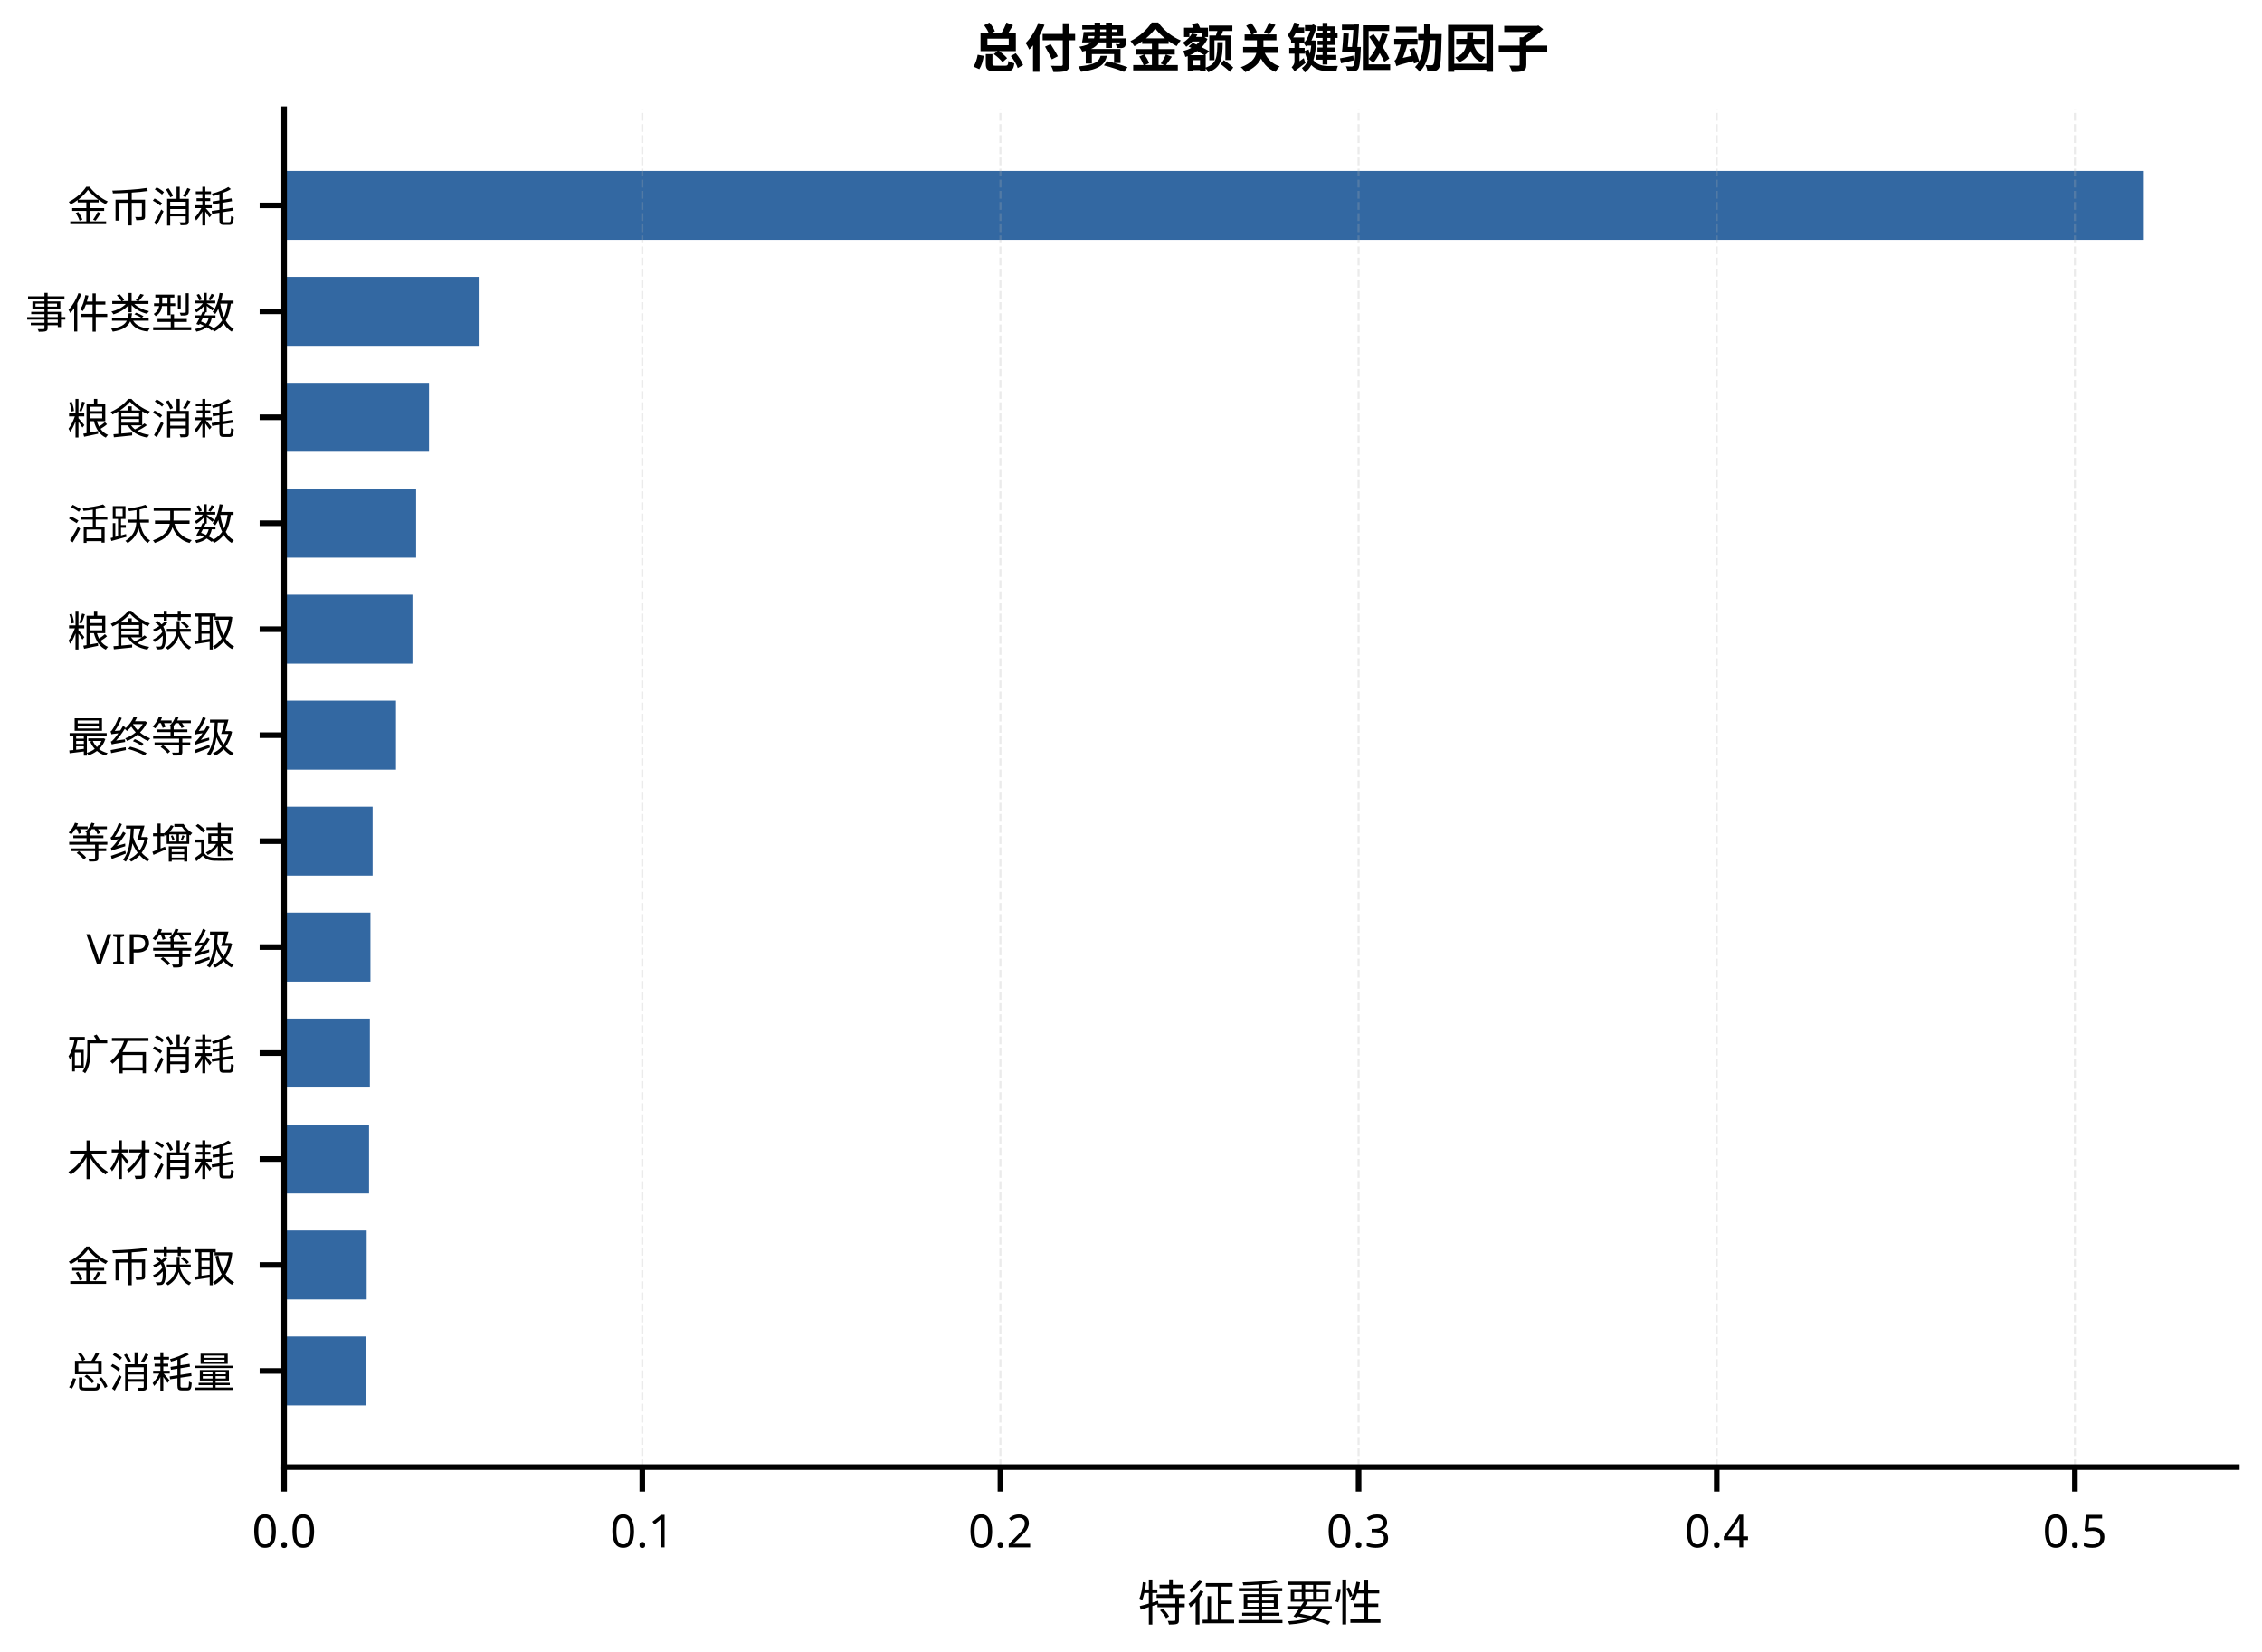
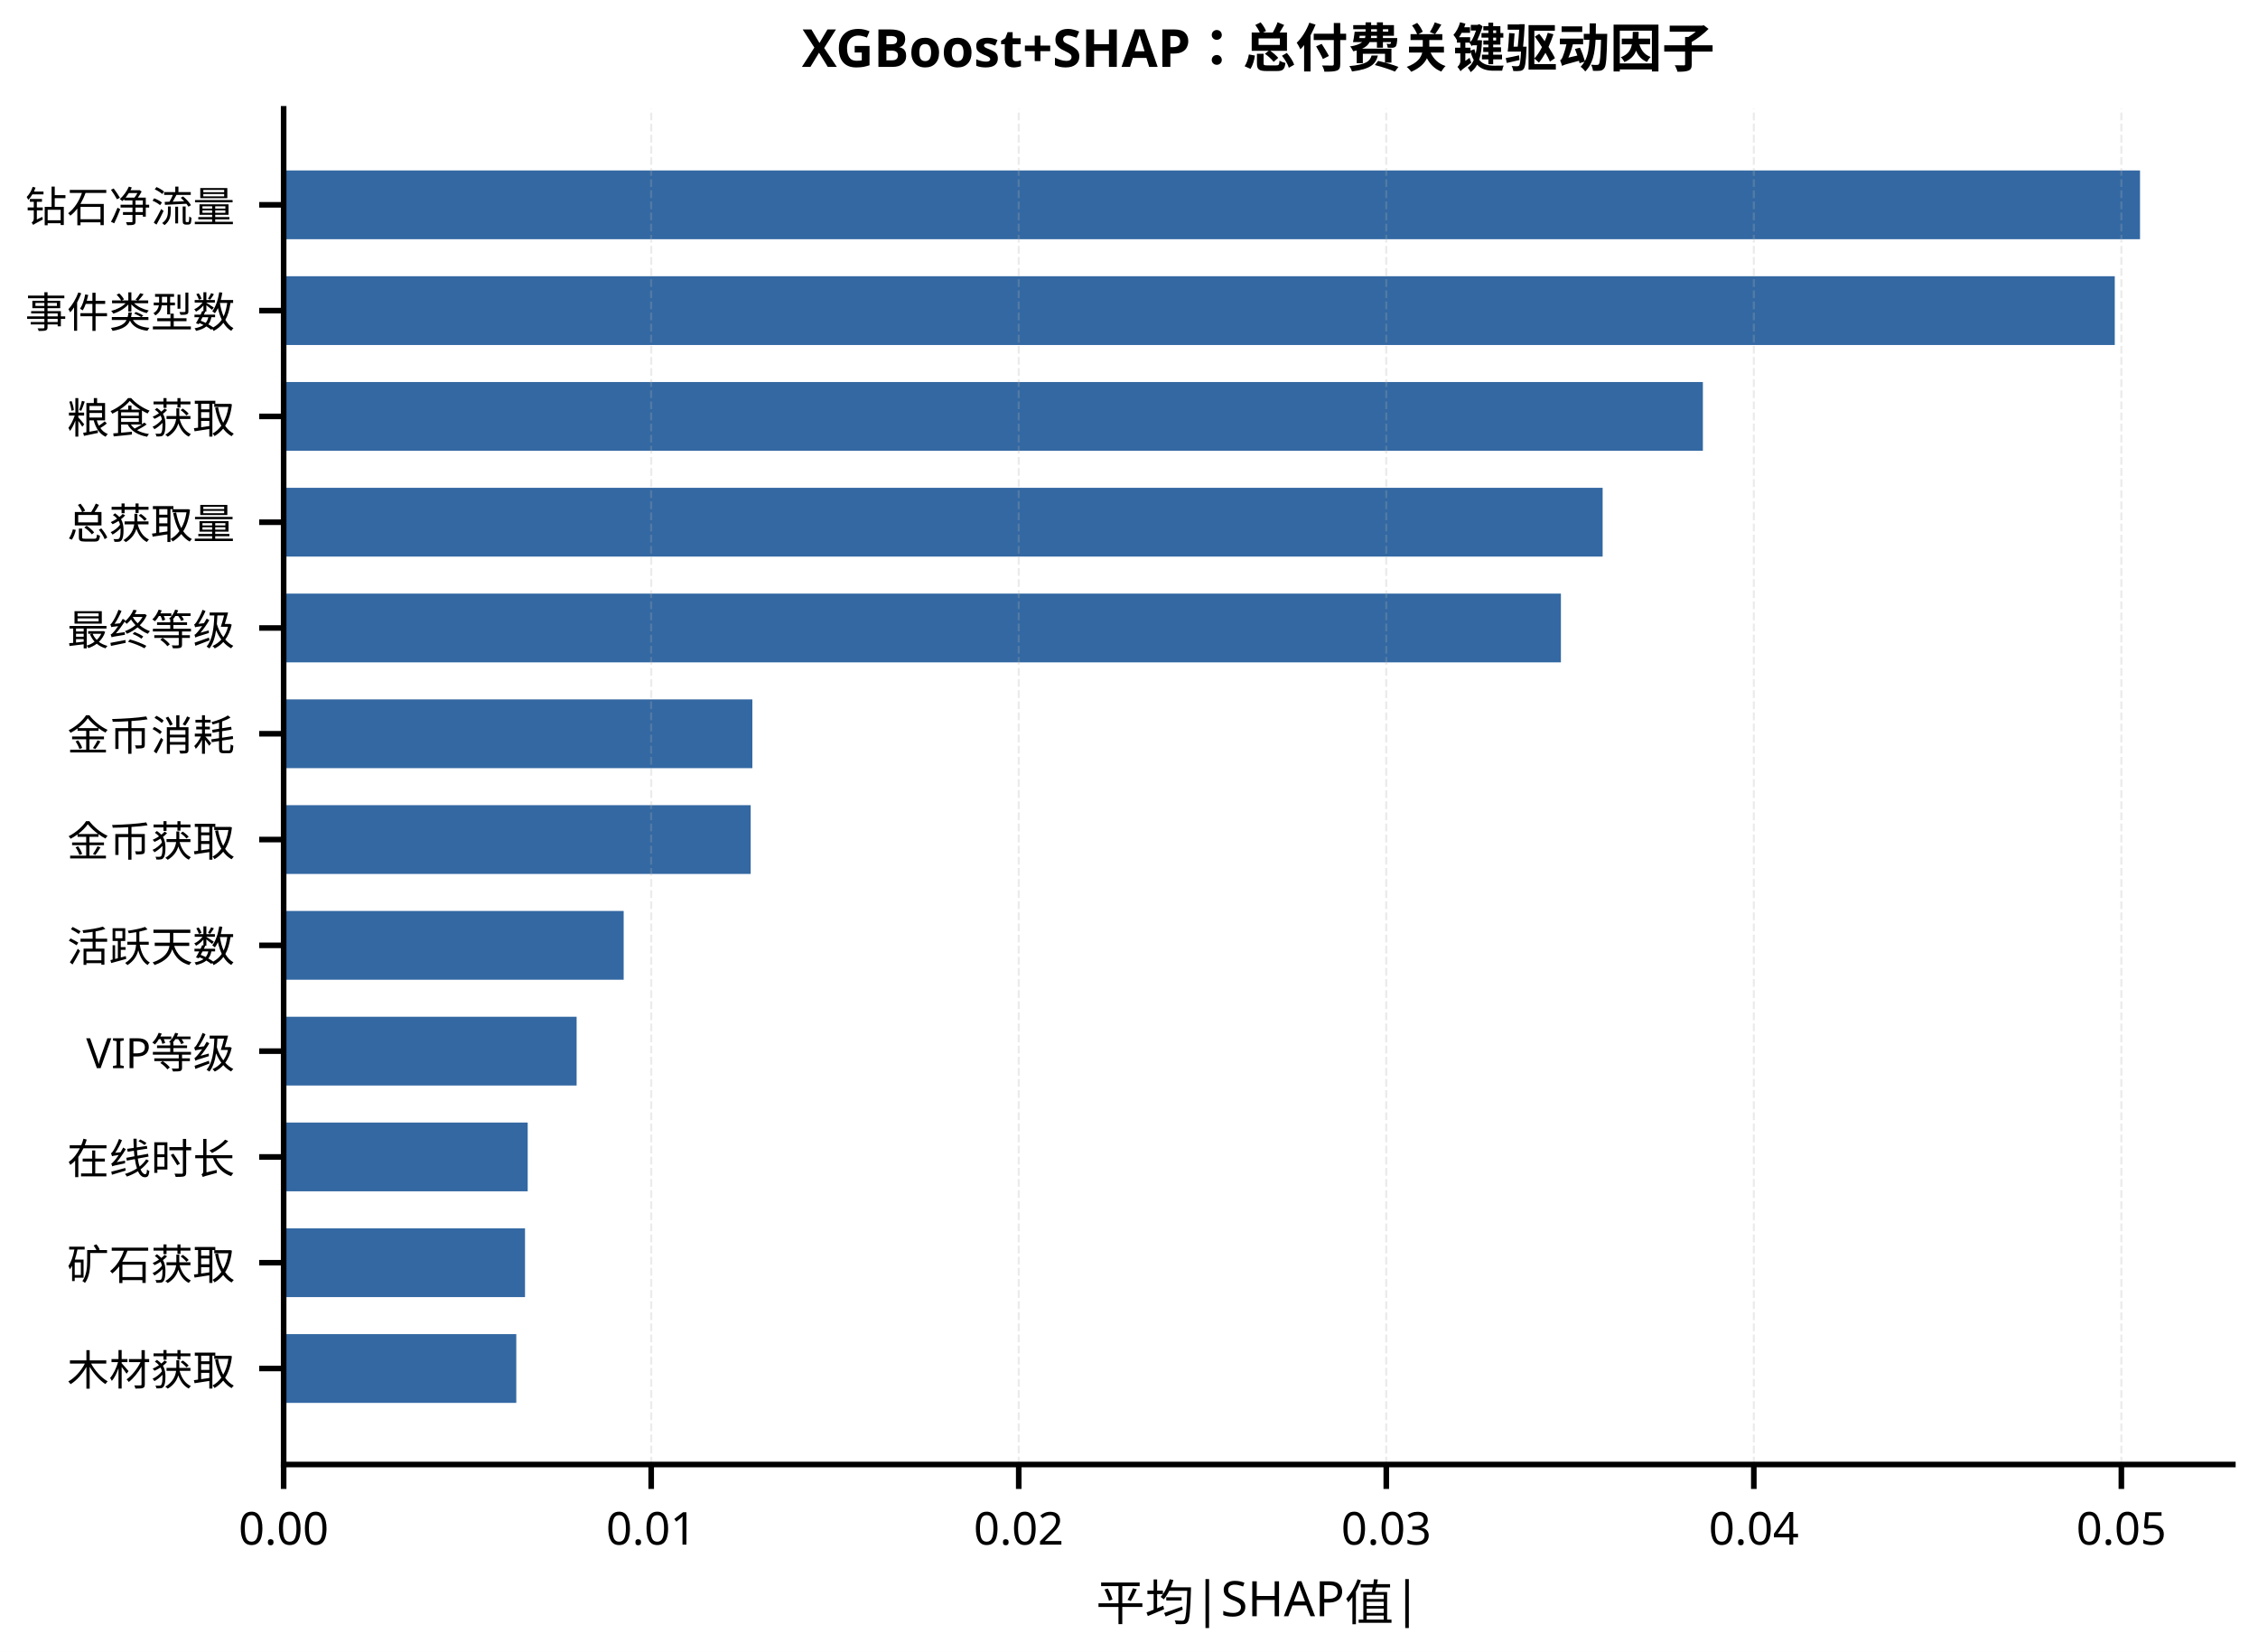
- <svg xmlns="http://www.w3.org/2000/svg" xmlns:xlink="http://www.w3.org/1999/xlink" width="323.2pt" height="236.062pt" viewBox="0 0 323.2 236.062" version="1.1">
+ <svg xmlns="http://www.w3.org/2000/svg" xmlns:xlink="http://www.w3.org/1999/xlink" width="323.2pt" height="236.443pt" viewBox="0 0 323.2 236.443" version="1.1">
  <defs>
    <style type="text/css">*{stroke-linejoin: round; stroke-linecap: butt}</style>
  </defs>
  <g id="figure_1">
    <g id="patch_1">
-       <path d="M 0 236.062  L 323.2 236.062  L 323.2 0  L 0 0  z " style="fill: #ffffff" />
+       <path d="M 0 236.443  L 323.2 236.443  L 323.2 0  L 0 0  z " style="fill: #ffffff" />
    </g>
    <g id="axes_1">
      <g id="patch_2">
-         <path d="M 40.6 209.646  L 319.6 209.646  L 319.6 15.606  L 40.6 15.606  z " style="fill: #ffffff" />
+         <path d="M 40.6 209.617  L 319.6 209.617  L 319.6 15.577  L 40.6 15.577  z " style="fill: #ffffff" />
      </g>
      <g id="patch_3">
-         <path d="M 40.6 200.826  L 52.308 200.826  L 52.308 190.984  L 40.6 190.984  z " clip-path="url(#pcb3287ab92)" style="fill: #0f4d92; opacity: 0.85" />
+         <path d="M 40.6 200.797  L 73.899 200.797  L 73.899 190.955  L 40.6 190.955  z " clip-path="url(#p02ea78941a)" style="fill: #0f4d92; opacity: 0.85" />
      </g>
      <g id="patch_4">
-         <path d="M 40.6 185.684  L 52.391 185.684  L 52.391 175.842  L 40.6 175.842  z " clip-path="url(#pcb3287ab92)" style="fill: #0f4d92; opacity: 0.85" />
+         <path d="M 40.6 185.655  L 75.148 185.655  L 75.148 175.813  L 40.6 175.813  z " clip-path="url(#p02ea78941a)" style="fill: #0f4d92; opacity: 0.85" />
      </g>
      <g id="patch_5">
-         <path d="M 40.6 170.543  L 52.731 170.543  L 52.731 160.701  L 40.6 160.701  z " clip-path="url(#pcb3287ab92)" style="fill: #0f4d92; opacity: 0.85" />
+         <path d="M 40.6 170.513  L 75.531 170.513  L 75.531 160.671  L 40.6 160.671  z " clip-path="url(#p02ea78941a)" style="fill: #0f4d92; opacity: 0.85" />
      </g>
      <g id="patch_6">
-         <path d="M 40.6 155.401  L 52.849 155.401  L 52.849 145.559  L 40.6 145.559  z " clip-path="url(#pcb3287ab92)" style="fill: #0f4d92; opacity: 0.85" />
+         <path d="M 40.6 155.372  L 82.534 155.372  L 82.534 145.53  L 40.6 145.53  z " clip-path="url(#p02ea78941a)" style="fill: #0f4d92; opacity: 0.85" />
      </g>
      <g id="patch_7">
-         <path d="M 40.6 140.259  L 52.932 140.259  L 52.932 130.417  L 40.6 130.417  z " clip-path="url(#pcb3287ab92)" style="fill: #0f4d92; opacity: 0.85" />
+         <path d="M 40.6 140.23  L 89.269 140.23  L 89.269 130.388  L 40.6 130.388  z " clip-path="url(#p02ea78941a)" style="fill: #0f4d92; opacity: 0.85" />
      </g>
      <g id="patch_8">
-         <path d="M 40.6 125.118  L 53.242 125.118  L 53.242 115.276  L 40.6 115.276  z " clip-path="url(#pcb3287ab92)" style="fill: #0f4d92; opacity: 0.85" />
+         <path d="M 40.6 125.088  L 107.45 125.088  L 107.45 115.246  L 40.6 115.246  z " clip-path="url(#p02ea78941a)" style="fill: #0f4d92; opacity: 0.85" />
      </g>
      <g id="patch_9">
-         <path d="M 40.6 109.976  L 56.58 109.976  L 56.58 100.134  L 40.6 100.134  z " clip-path="url(#pcb3287ab92)" style="fill: #0f4d92; opacity: 0.85" />
+         <path d="M 40.6 109.947  L 107.688 109.947  L 107.688 100.105  L 40.6 100.105  z " clip-path="url(#p02ea78941a)" style="fill: #0f4d92; opacity: 0.85" />
      </g>
      <g id="patch_10">
-         <path d="M 40.6 94.834  L 58.934 94.834  L 58.934 84.992  L 40.6 84.992  z " clip-path="url(#pcb3287ab92)" style="fill: #0f4d92; opacity: 0.85" />
+         <path d="M 40.6 94.805  L 223.422 94.805  L 223.422 84.963  L 40.6 84.963  z " clip-path="url(#p02ea78941a)" style="fill: #0f4d92; opacity: 0.85" />
      </g>
      <g id="patch_11">
-         <path d="M 40.6 79.693  L 59.457 79.693  L 59.457 69.851  L 40.6 69.851  z " clip-path="url(#pcb3287ab92)" style="fill: #0f4d92; opacity: 0.85" />
+         <path d="M 40.6 79.664  L 229.394 79.664  L 229.394 69.821  L 40.6 69.821  z " clip-path="url(#p02ea78941a)" style="fill: #0f4d92; opacity: 0.85" />
      </g>
      <g id="patch_12">
-         <path d="M 40.6 64.551  L 61.298 64.551  L 61.298 54.709  L 40.6 54.709  z " clip-path="url(#pcb3287ab92)" style="fill: #0f4d92; opacity: 0.85" />
+         <path d="M 40.6 64.522  L 243.742 64.522  L 243.742 54.68  L 40.6 54.68  z " clip-path="url(#p02ea78941a)" style="fill: #0f4d92; opacity: 0.85" />
      </g>
      <g id="patch_13">
-         <path d="M 40.6 49.41  L 68.399 49.41  L 68.399 39.567  L 40.6 39.567  z " clip-path="url(#pcb3287ab92)" style="fill: #0f4d92; opacity: 0.85" />
+         <path d="M 40.6 49.38  L 302.698 49.38  L 302.698 39.538  L 40.6 39.538  z " clip-path="url(#p02ea78941a)" style="fill: #0f4d92; opacity: 0.85" />
      </g>
      <g id="patch_14">
-         <path d="M 40.6 34.268  L 306.314 34.268  L 306.314 24.426  L 40.6 24.426  z " clip-path="url(#pcb3287ab92)" style="fill: #0f4d92; opacity: 0.85" />
+         <path d="M 40.6 34.239  L 306.314 34.239  L 306.314 24.397  L 40.6 24.397  z " clip-path="url(#p02ea78941a)" style="fill: #0f4d92; opacity: 0.85" />
      </g>
      <g id="matplotlib.axis_1">
        <g id="xtick_1">
          <g id="line2d_1">
-             <path d="M 40.6 209.646  L 40.6 15.606  " clip-path="url(#pcb3287ab92)" style="fill: none; stroke-dasharray: 1.11,0.48; stroke-dashoffset: 0; stroke: #b0b0b0; stroke-opacity: 0.25; stroke-width: 0.3" />
+             <path d="M 40.6 209.617  L 40.6 15.577  " clip-path="url(#p02ea78941a)" style="fill: none; stroke-dasharray: 1.11,0.48; stroke-dashoffset: 0; stroke: #b0b0b0; stroke-opacity: 0.25; stroke-width: 0.3" />
          </g>
          <g id="line2d_2">
            <defs>
-               <path id="mee60a9dabb" d="M 0 0  L 0 3.5  " style="stroke: #000000; stroke-width: 0.8" />
+               <path id="m5d19c158a2" d="M 0 0  L 0 3.5  " style="stroke: #000000; stroke-width: 0.8" />
            </defs>
            <g>
-               <use xlink:href="#mee60a9dabb" x="40.6" y="209.646" style="stroke: #000000; stroke-width: 0.8" />
+               <use xlink:href="#m5d19c158a2" x="40.6" y="209.617" style="stroke: #000000; stroke-width: 0.8" />
            </g>
          </g>
          <g id="text_1">
-             <text style="font-size: 6.5px; font-family: 'SimHei', 'Microsoft YaHei', sans-serif; text-anchor: middle" x="40.6" y="221.115" transform="rotate(-0 40.6 221.1146)">0.0</text>
+             <text style="font-size: 6.5px; font-family: 'SimHei', 'Microsoft YaHei', sans-serif; text-anchor: middle" x="40.6" y="221.085" transform="rotate(-0 40.6 221.0853)">0.00</text>
          </g>
        </g>
        <g id="xtick_2">
          <g id="line2d_3">
-             <path d="M 91.773 209.646  L 91.773 15.606  " clip-path="url(#pcb3287ab92)" style="fill: none; stroke-dasharray: 1.11,0.48; stroke-dashoffset: 0; stroke: #b0b0b0; stroke-opacity: 0.25; stroke-width: 0.3" />
+             <path d="M 93.209 209.617  L 93.209 15.577  " clip-path="url(#p02ea78941a)" style="fill: none; stroke-dasharray: 1.11,0.48; stroke-dashoffset: 0; stroke: #b0b0b0; stroke-opacity: 0.25; stroke-width: 0.3" />
          </g>
          <g id="line2d_4">
            <g>
-               <use xlink:href="#mee60a9dabb" x="91.773" y="209.646" style="stroke: #000000; stroke-width: 0.8" />
+               <use xlink:href="#m5d19c158a2" x="93.209" y="209.617" style="stroke: #000000; stroke-width: 0.8" />
            </g>
          </g>
          <g id="text_2">
-             <text style="font-size: 6.5px; font-family: 'SimHei', 'Microsoft YaHei', sans-serif; text-anchor: middle" x="91.773" y="221.115" transform="rotate(-0 91.7726 221.1146)">0.1</text>
+             <text style="font-size: 6.5px; font-family: 'SimHei', 'Microsoft YaHei', sans-serif; text-anchor: middle" x="93.209" y="221.085" transform="rotate(-0 93.20862 221.0853)">0.01</text>
          </g>
        </g>
        <g id="xtick_3">
          <g id="line2d_5">
-             <path d="M 142.945 209.646  L 142.945 15.606  " clip-path="url(#pcb3287ab92)" style="fill: none; stroke-dasharray: 1.11,0.48; stroke-dashoffset: 0; stroke: #b0b0b0; stroke-opacity: 0.25; stroke-width: 0.3" />
+             <path d="M 145.817 209.617  L 145.817 15.577  " clip-path="url(#p02ea78941a)" style="fill: none; stroke-dasharray: 1.11,0.48; stroke-dashoffset: 0; stroke: #b0b0b0; stroke-opacity: 0.25; stroke-width: 0.3" />
          </g>
          <g id="line2d_6">
            <g>
-               <use xlink:href="#mee60a9dabb" x="142.945" y="209.646" style="stroke: #000000; stroke-width: 0.8" />
+               <use xlink:href="#m5d19c158a2" x="145.817" y="209.617" style="stroke: #000000; stroke-width: 0.8" />
            </g>
          </g>
          <g id="text_3">
-             <text style="font-size: 6.5px; font-family: 'SimHei', 'Microsoft YaHei', sans-serif; text-anchor: middle" x="142.945" y="221.115" transform="rotate(-0 142.9452 221.1146)">0.2</text>
+             <text style="font-size: 6.5px; font-family: 'SimHei', 'Microsoft YaHei', sans-serif; text-anchor: middle" x="145.817" y="221.085" transform="rotate(-0 145.8172 221.0853)">0.02</text>
          </g>
        </g>
        <g id="xtick_4">
          <g id="line2d_7">
-             <path d="M 194.118 209.646  L 194.118 15.606  " clip-path="url(#pcb3287ab92)" style="fill: none; stroke-dasharray: 1.11,0.48; stroke-dashoffset: 0; stroke: #b0b0b0; stroke-opacity: 0.25; stroke-width: 0.3" />
+             <path d="M 198.426 209.617  L 198.426 15.577  " clip-path="url(#p02ea78941a)" style="fill: none; stroke-dasharray: 1.11,0.48; stroke-dashoffset: 0; stroke: #b0b0b0; stroke-opacity: 0.25; stroke-width: 0.3" />
          </g>
          <g id="line2d_8">
            <g>
-               <use xlink:href="#mee60a9dabb" x="194.118" y="209.646" style="stroke: #000000; stroke-width: 0.8" />
+               <use xlink:href="#m5d19c158a2" x="198.426" y="209.617" style="stroke: #000000; stroke-width: 0.8" />
            </g>
          </g>
          <g id="text_4">
-             <text style="font-size: 6.5px; font-family: 'SimHei', 'Microsoft YaHei', sans-serif; text-anchor: middle" x="194.118" y="221.115" transform="rotate(-0 194.1178 221.1146)">0.3</text>
+             <text style="font-size: 6.5px; font-family: 'SimHei', 'Microsoft YaHei', sans-serif; text-anchor: middle" x="198.426" y="221.085" transform="rotate(-0 198.4258 221.0853)">0.03</text>
          </g>
        </g>
        <g id="xtick_5">
          <g id="line2d_9">
-             <path d="M 245.29 209.646  L 245.29 15.606  " clip-path="url(#pcb3287ab92)" style="fill: none; stroke-dasharray: 1.11,0.48; stroke-dashoffset: 0; stroke: #b0b0b0; stroke-opacity: 0.25; stroke-width: 0.3" />
+             <path d="M 251.034 209.617  L 251.034 15.577  " clip-path="url(#p02ea78941a)" style="fill: none; stroke-dasharray: 1.11,0.48; stroke-dashoffset: 0; stroke: #b0b0b0; stroke-opacity: 0.25; stroke-width: 0.3" />
          </g>
          <g id="line2d_10">
            <g>
-               <use xlink:href="#mee60a9dabb" x="245.29" y="209.646" style="stroke: #000000; stroke-width: 0.8" />
+               <use xlink:href="#m5d19c158a2" x="251.034" y="209.617" style="stroke: #000000; stroke-width: 0.8" />
            </g>
          </g>
          <g id="text_5">
-             <text style="font-size: 6.5px; font-family: 'SimHei', 'Microsoft YaHei', sans-serif; text-anchor: middle" x="245.29" y="221.115" transform="rotate(-0 245.2904 221.1146)">0.4</text>
+             <text style="font-size: 6.5px; font-family: 'SimHei', 'Microsoft YaHei', sans-serif; text-anchor: middle" x="251.034" y="221.085" transform="rotate(-0 251.0345 221.0853)">0.04</text>
          </g>
        </g>
        <g id="xtick_6">
          <g id="line2d_11">
-             <path d="M 296.463 209.646  L 296.463 15.606  " clip-path="url(#pcb3287ab92)" style="fill: none; stroke-dasharray: 1.11,0.48; stroke-dashoffset: 0; stroke: #b0b0b0; stroke-opacity: 0.25; stroke-width: 0.3" />
+             <path d="M 303.643 209.617  L 303.643 15.577  " clip-path="url(#p02ea78941a)" style="fill: none; stroke-dasharray: 1.11,0.48; stroke-dashoffset: 0; stroke: #b0b0b0; stroke-opacity: 0.25; stroke-width: 0.3" />
          </g>
          <g id="line2d_12">
            <g>
-               <use xlink:href="#mee60a9dabb" x="296.463" y="209.646" style="stroke: #000000; stroke-width: 0.8" />
+               <use xlink:href="#m5d19c158a2" x="303.643" y="209.617" style="stroke: #000000; stroke-width: 0.8" />
            </g>
          </g>
          <g id="text_6">
-             <text style="font-size: 6.5px; font-family: 'SimHei', 'Microsoft YaHei', sans-serif; text-anchor: middle" x="296.463" y="221.115" transform="rotate(-0 296.463 221.1146)">0.5</text>
+             <text style="font-size: 6.5px; font-family: 'SimHei', 'Microsoft YaHei', sans-serif; text-anchor: middle" x="303.643" y="221.085" transform="rotate(-0 303.6431 221.0853)">0.05</text>
          </g>
        </g>
        <g id="text_7">
-           <text style="font-size: 7px; font-family: 'SimHei', 'Microsoft YaHei', sans-serif; text-anchor: middle" x="180.1" y="231.587" transform="rotate(-0 180.1 231.5873)">特征重要性</text>
+           <text style="font-size: 7px; font-family: 'SimHei', 'Microsoft YaHei', sans-serif; text-anchor: middle" x="180.1" y="231.913" transform="rotate(-0 180.1 231.9134)">平均|SHAP值|</text>
        </g>
      </g>
      <g id="matplotlib.axis_2">
        <g id="ytick_1">
          <g id="line2d_13">
            <defs>
-               <path id="m41c02be8ba" d="M 0 0  L -3.5 0  " style="stroke: #000000; stroke-width: 0.8" />
+               <path id="m75be64e144" d="M 0 0  L -3.5 0  " style="stroke: #000000; stroke-width: 0.8" />
            </defs>
            <g>
-               <use xlink:href="#m41c02be8ba" x="40.6" y="195.905" style="stroke: #000000; stroke-width: 0.8" />
+               <use xlink:href="#m75be64e144" x="40.6" y="195.876" style="stroke: #000000; stroke-width: 0.8" />
            </g>
          </g>
          <g id="text_8">
-             <text style="font-size: 6px; font-family: 'SimHei', 'Microsoft YaHei', sans-serif; text-anchor: end" x="33.6" y="198.284" transform="rotate(-0 33.6 198.2837)">总消耗量</text>
+             <text style="font-size: 6px; font-family: 'SimHei', 'Microsoft YaHei', sans-serif; text-anchor: end" x="33.6" y="198.278" transform="rotate(-0 33.6 198.2779)">木材获取</text>
          </g>
        </g>
        <g id="ytick_2">
          <g id="line2d_14">
            <g>
-               <use xlink:href="#m41c02be8ba" x="40.6" y="180.763" style="stroke: #000000; stroke-width: 0.8" />
+               <use xlink:href="#m75be64e144" x="40.6" y="180.734" style="stroke: #000000; stroke-width: 0.8" />
            </g>
          </g>
          <g id="text_9">
-             <text style="font-size: 6px; font-family: 'SimHei', 'Microsoft YaHei', sans-serif; text-anchor: end" x="33.6" y="183.177" transform="rotate(-0 33.6 183.1773)">金币获取</text>
+             <text style="font-size: 6px; font-family: 'SimHei', 'Microsoft YaHei', sans-serif; text-anchor: end" x="33.6" y="183.16" transform="rotate(-0 33.6 183.1597)">矿石获取</text>
          </g>
        </g>
        <g id="ytick_3">
          <g id="line2d_15">
            <g>
-               <use xlink:href="#m41c02be8ba" x="40.6" y="165.622" style="stroke: #000000; stroke-width: 0.8" />
+               <use xlink:href="#m75be64e144" x="40.6" y="165.592" style="stroke: #000000; stroke-width: 0.8" />
            </g>
          </g>
          <g id="text_10">
-             <text style="font-size: 6px; font-family: 'SimHei', 'Microsoft YaHei', sans-serif; text-anchor: end" x="33.6" y="168" transform="rotate(-0 33.6 168.0005)">木材消耗</text>
+             <text style="font-size: 6px; font-family: 'SimHei', 'Microsoft YaHei', sans-serif; text-anchor: end" x="33.6" y="168.03" transform="rotate(-0 33.6 168.0298)">在线时长</text>
          </g>
        </g>
        <g id="ytick_4">
          <g id="line2d_16">
            <g>
-               <use xlink:href="#m41c02be8ba" x="40.6" y="150.48" style="stroke: #000000; stroke-width: 0.8" />
+               <use xlink:href="#m75be64e144" x="40.6" y="150.451" style="stroke: #000000; stroke-width: 0.8" />
            </g>
          </g>
          <g id="text_11">
-             <text style="font-size: 6px; font-family: 'SimHei', 'Microsoft YaHei', sans-serif; text-anchor: end" x="33.6" y="152.894" transform="rotate(-0 33.6 152.894)">矿石消耗</text>
+             <text style="font-size: 6px; font-family: 'SimHei', 'Microsoft YaHei', sans-serif; text-anchor: end" x="33.6" y="152.888" transform="rotate(-0 33.6 152.8881)">VIP等级</text>
          </g>
        </g>
        <g id="ytick_5">
          <g id="line2d_17">
            <g>
-               <use xlink:href="#m41c02be8ba" x="40.6" y="135.338" style="stroke: #000000; stroke-width: 0.8" />
+               <use xlink:href="#m75be64e144" x="40.6" y="135.309" style="stroke: #000000; stroke-width: 0.8" />
            </g>
          </g>
          <g id="text_12">
-             <text style="font-size: 6px; font-family: 'SimHei', 'Microsoft YaHei', sans-serif; text-anchor: end" x="33.6" y="137.776" transform="rotate(-0 33.6 137.7758)">VIP等级</text>
+             <text style="font-size: 6px; font-family: 'SimHei', 'Microsoft YaHei', sans-serif; text-anchor: end" x="33.6" y="137.641" transform="rotate(-0 33.6 137.641)">活跃天数</text>
          </g>
        </g>
        <g id="ytick_6">
          <g id="line2d_18">
            <g>
-               <use xlink:href="#m41c02be8ba" x="40.6" y="120.197" style="stroke: #000000; stroke-width: 0.8" />
+               <use xlink:href="#m75be64e144" x="40.6" y="120.167" style="stroke: #000000; stroke-width: 0.8" />
            </g>
          </g>
          <g id="text_13">
-             <text style="font-size: 6px; font-family: 'SimHei', 'Microsoft YaHei', sans-serif; text-anchor: end" x="33.6" y="122.634" transform="rotate(-0 33.6 122.6342)">等级增速</text>
+             <text style="font-size: 6px; font-family: 'SimHei', 'Microsoft YaHei', sans-serif; text-anchor: end" x="33.6" y="122.581" transform="rotate(-0 33.6 122.5814)">金币获取</text>
          </g>
        </g>
        <g id="ytick_7">
          <g id="line2d_19">
            <g>
-               <use xlink:href="#m41c02be8ba" x="40.6" y="105.055" style="stroke: #000000; stroke-width: 0.8" />
+               <use xlink:href="#m75be64e144" x="40.6" y="105.026" style="stroke: #000000; stroke-width: 0.8" />
            </g>
          </g>
          <g id="text_14">
-             <text style="font-size: 6px; font-family: 'SimHei', 'Microsoft YaHei', sans-serif; text-anchor: end" x="33.6" y="107.493" transform="rotate(-0 33.6 107.4925)">最终等级</text>
+             <text style="font-size: 6px; font-family: 'SimHei', 'Microsoft YaHei', sans-serif; text-anchor: end" x="33.6" y="107.416" transform="rotate(-0 33.6 107.4164)">金币消耗</text>
          </g>
        </g>
        <g id="ytick_8">
          <g id="line2d_20">
            <g>
-               <use xlink:href="#m41c02be8ba" x="40.6" y="89.913" style="stroke: #000000; stroke-width: 0.8" />
+               <use xlink:href="#m75be64e144" x="40.6" y="89.884" style="stroke: #000000; stroke-width: 0.8" />
            </g>
          </g>
          <g id="text_15">
-             <text style="font-size: 6px; font-family: 'SimHei', 'Microsoft YaHei', sans-serif; text-anchor: end" x="33.6" y="92.339" transform="rotate(-0 33.6 92.33919)">粮食获取</text>
+             <text style="font-size: 6px; font-family: 'SimHei', 'Microsoft YaHei', sans-serif; text-anchor: end" x="33.6" y="92.322" transform="rotate(-0 33.6 92.32162)">最终等级</text>
          </g>
        </g>
        <g id="ytick_9">
          <g id="line2d_21">
            <g>
-               <use xlink:href="#m41c02be8ba" x="40.6" y="74.772" style="stroke: #000000; stroke-width: 0.8" />
+               <use xlink:href="#m75be64e144" x="40.6" y="74.742" style="stroke: #000000; stroke-width: 0.8" />
            </g>
          </g>
          <g id="text_16">
-             <text style="font-size: 6px; font-family: 'SimHei', 'Microsoft YaHei', sans-serif; text-anchor: end" x="33.6" y="77.104" transform="rotate(-0 33.6 77.10381)">活跃天数</text>
+             <text style="font-size: 6px; font-family: 'SimHei', 'Microsoft YaHei', sans-serif; text-anchor: end" x="33.6" y="77.11" transform="rotate(-0 33.6 77.10967)">总获取量</text>
          </g>
        </g>
        <g id="ytick_10">
          <g id="line2d_22">
            <g>
-               <use xlink:href="#m41c02be8ba" x="40.6" y="59.63" style="stroke: #000000; stroke-width: 0.8" />
+               <use xlink:href="#m75be64e144" x="40.6" y="59.601" style="stroke: #000000; stroke-width: 0.8" />
            </g>
          </g>
          <g id="text_17">
-             <text style="font-size: 6px; font-family: 'SimHei', 'Microsoft YaHei', sans-serif; text-anchor: end" x="33.6" y="62.044" transform="rotate(-0 33.6 62.04421)">粮食消耗</text>
+             <text style="font-size: 6px; font-family: 'SimHei', 'Microsoft YaHei', sans-serif; text-anchor: end" x="33.6" y="62.027" transform="rotate(-0 33.6 62.02664)">粮食获取</text>
          </g>
        </g>
        <g id="ytick_11">
          <g id="line2d_23">
            <g>
-               <use xlink:href="#m41c02be8ba" x="40.6" y="44.489" style="stroke: #000000; stroke-width: 0.8" />
+               <use xlink:href="#m75be64e144" x="40.6" y="44.459" style="stroke: #000000; stroke-width: 0.8" />
            </g>
          </g>
          <g id="text_18">
-             <text style="font-size: 6px; font-family: 'SimHei', 'Microsoft YaHei', sans-serif; text-anchor: end" x="33.6" y="46.903" transform="rotate(-0 33.6 46.90258)">事件类型数</text>
+             <text style="font-size: 6px; font-family: 'SimHei', 'Microsoft YaHei', sans-serif; text-anchor: end" x="33.6" y="46.873" transform="rotate(-0 33.6 46.87329)">事件类型数</text>
          </g>
        </g>
        <g id="ytick_12">
          <g id="line2d_24">
            <g>
-               <use xlink:href="#m41c02be8ba" x="40.6" y="29.347" style="stroke: #000000; stroke-width: 0.8" />
+               <use xlink:href="#m75be64e144" x="40.6" y="29.318" style="stroke: #000000; stroke-width: 0.8" />
            </g>
          </g>
          <g id="text_19">
-             <text style="font-size: 6px; font-family: 'SimHei', 'Microsoft YaHei', sans-serif; text-anchor: end" x="33.6" y="31.738" transform="rotate(-0 33.6 31.73751)">金币消耗</text>
+             <text style="font-size: 6px; font-family: 'SimHei', 'Microsoft YaHei', sans-serif; text-anchor: end" x="33.6" y="31.755" transform="rotate(-0 33.6 31.75509)">钻石净流量</text>
          </g>
        </g>
      </g>
      <g id="patch_15">
-         <path d="M 40.6 209.646  L 40.6 15.606  " style="fill: none; stroke: #000000; stroke-width: 0.8; stroke-linejoin: miter; stroke-linecap: square" />
+         <path d="M 40.6 209.617  L 40.6 15.577  " style="fill: none; stroke: #000000; stroke-width: 0.8; stroke-linejoin: miter; stroke-linecap: square" />
      </g>
      <g id="patch_16">
-         <path d="M 40.6 209.646  L 319.6 209.646  " style="fill: none; stroke: #000000; stroke-width: 0.8; stroke-linejoin: miter; stroke-linecap: square" />
+         <path d="M 40.6 209.617  L 319.6 209.617  " style="fill: none; stroke: #000000; stroke-width: 0.8; stroke-linejoin: miter; stroke-linecap: square" />
      </g>
      <g id="text_20">
-         <text style="font-weight: 700; font-size: 7.5px; font-family: 'SimHei', 'Microsoft YaHei', sans-serif; text-anchor: middle" x="180.1" y="9.606" transform="rotate(-0 180.1 9.605859)">总付费金额关键驱动因子</text>
+         <text style="font-weight: 700; font-size: 7.5px; font-family: 'SimHei', 'Microsoft YaHei', sans-serif; text-anchor: middle" x="180.1" y="9.577" transform="rotate(-0 180.1 9.576562)">XGBoost+SHAP：总付费关键驱动因子</text>
      </g>
    </g>
  </g>
  <defs>
-     <clipPath id="pcb3287ab92">
-       <rect x="40.6" y="15.606" width="279" height="194.04" />
+     <clipPath id="p02ea78941a">
+       <rect x="40.6" y="15.577" width="279" height="194.04" />
    </clipPath>
  </defs>
</svg>
